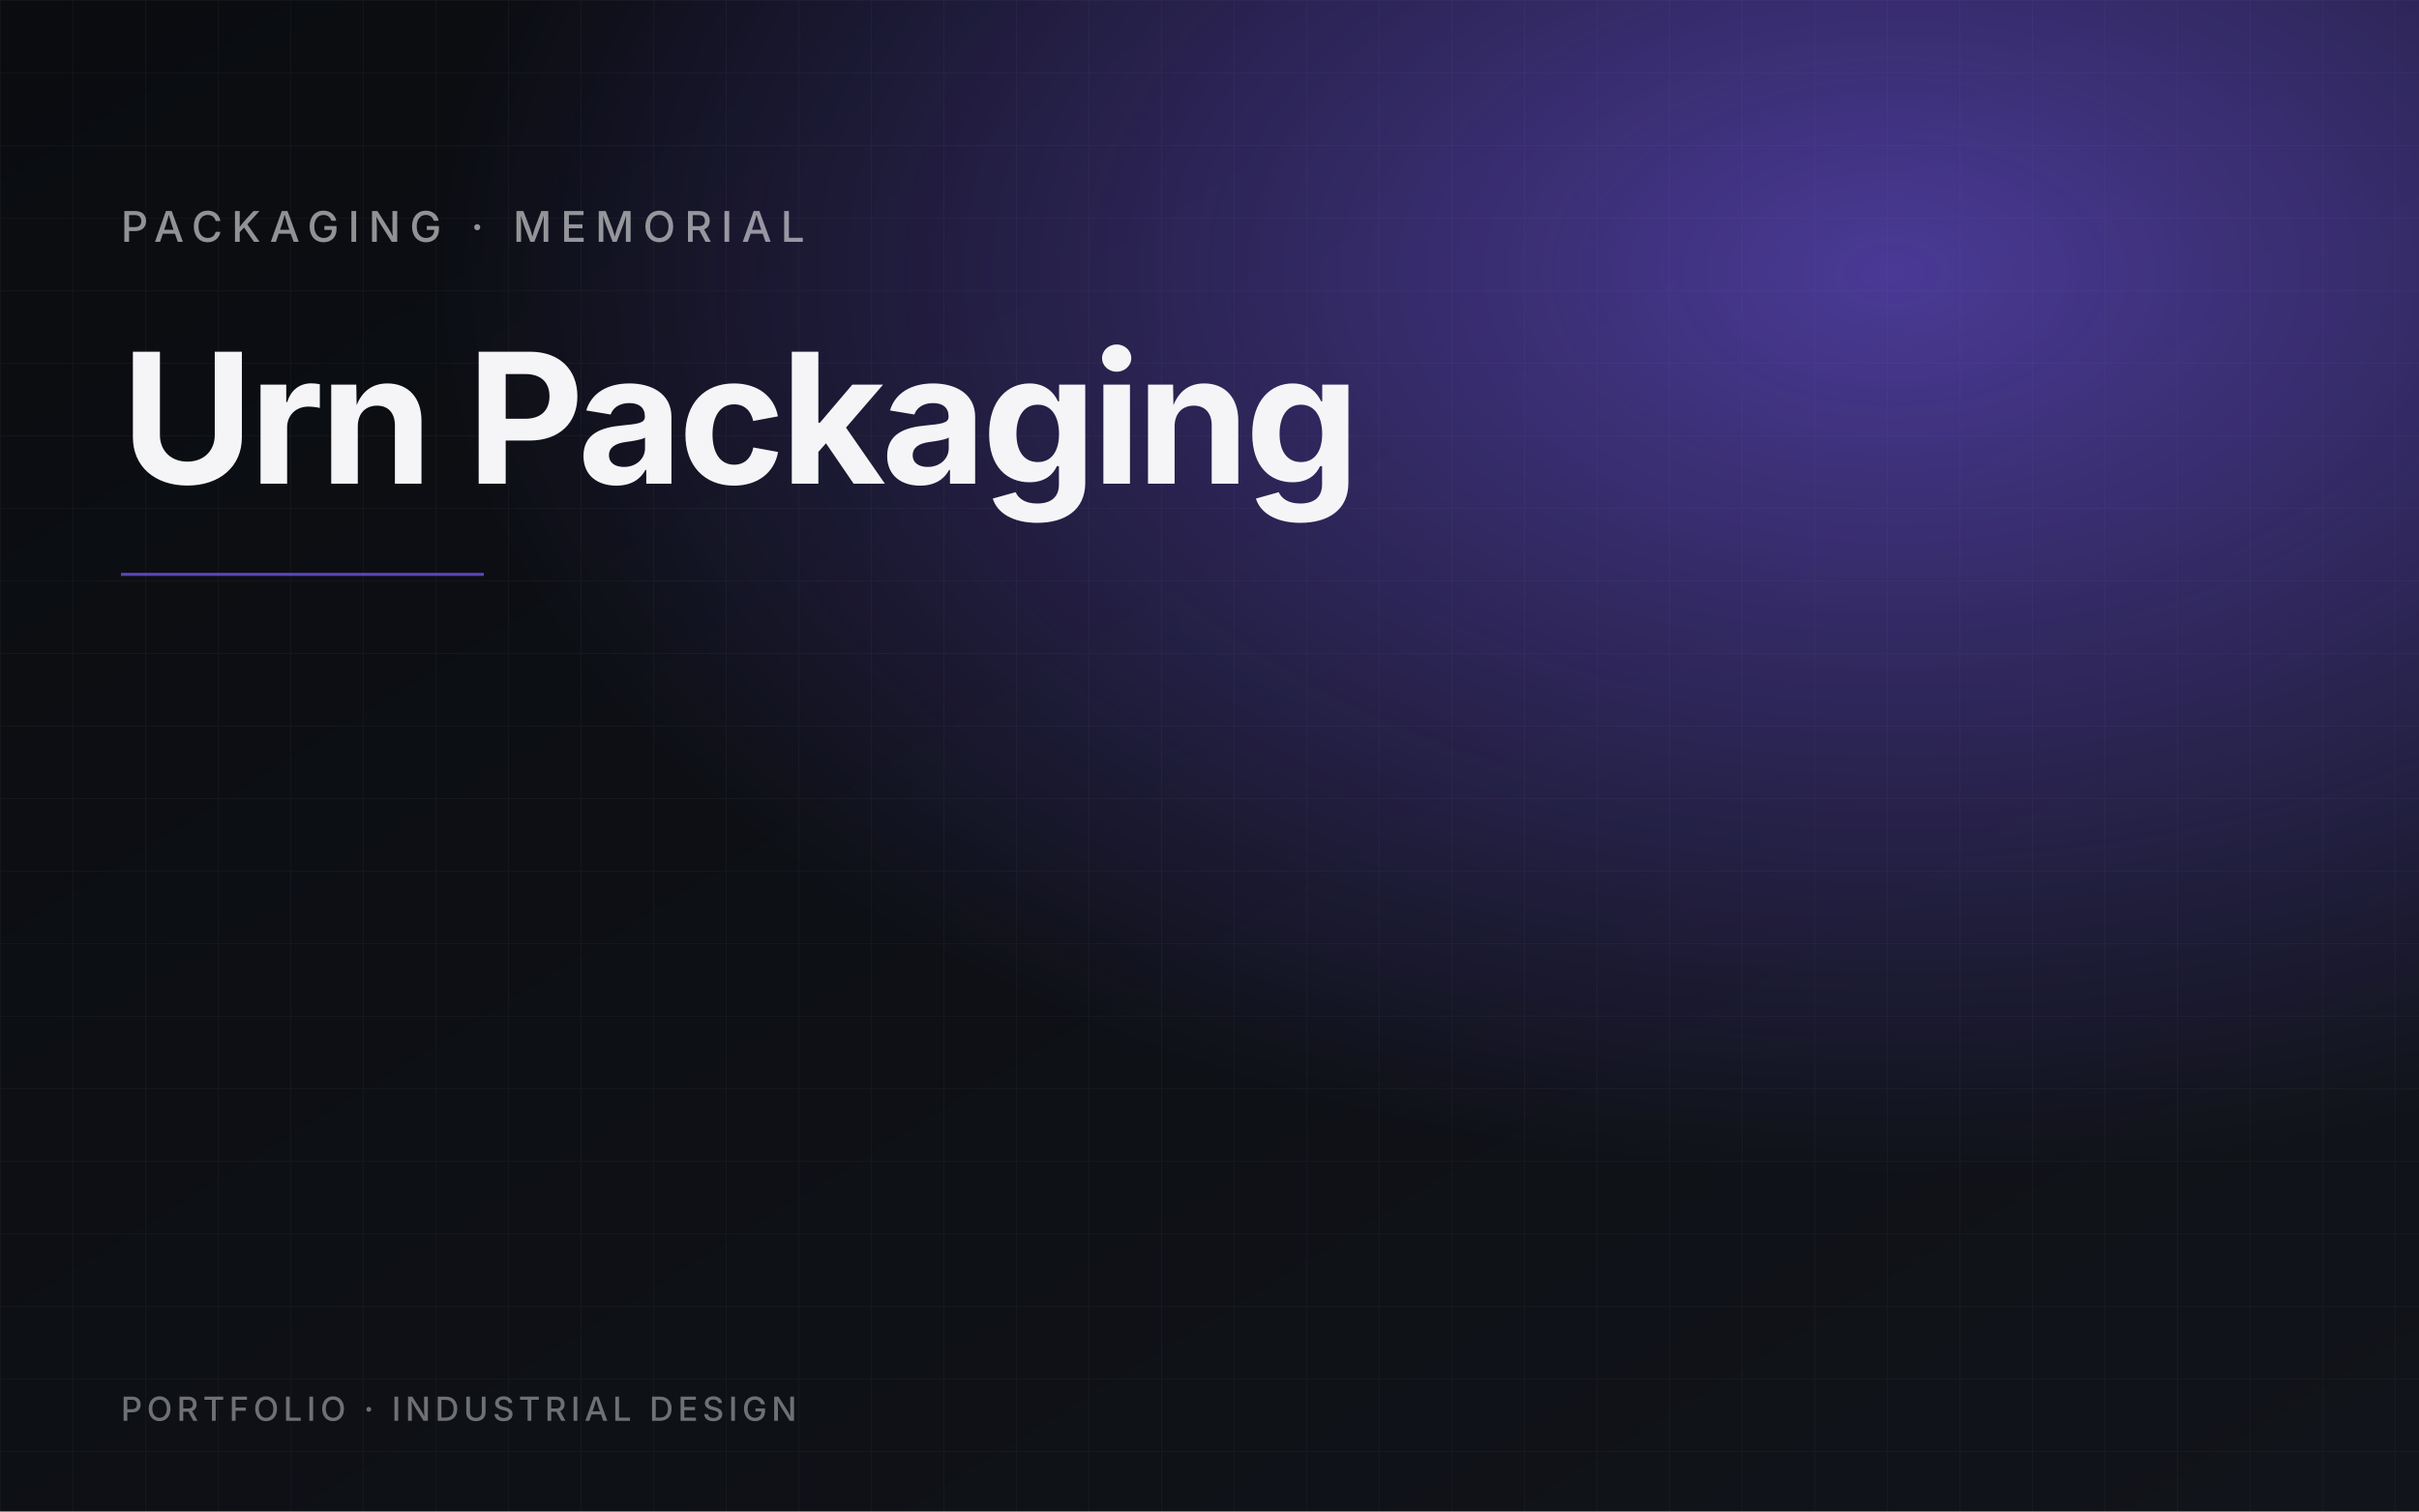
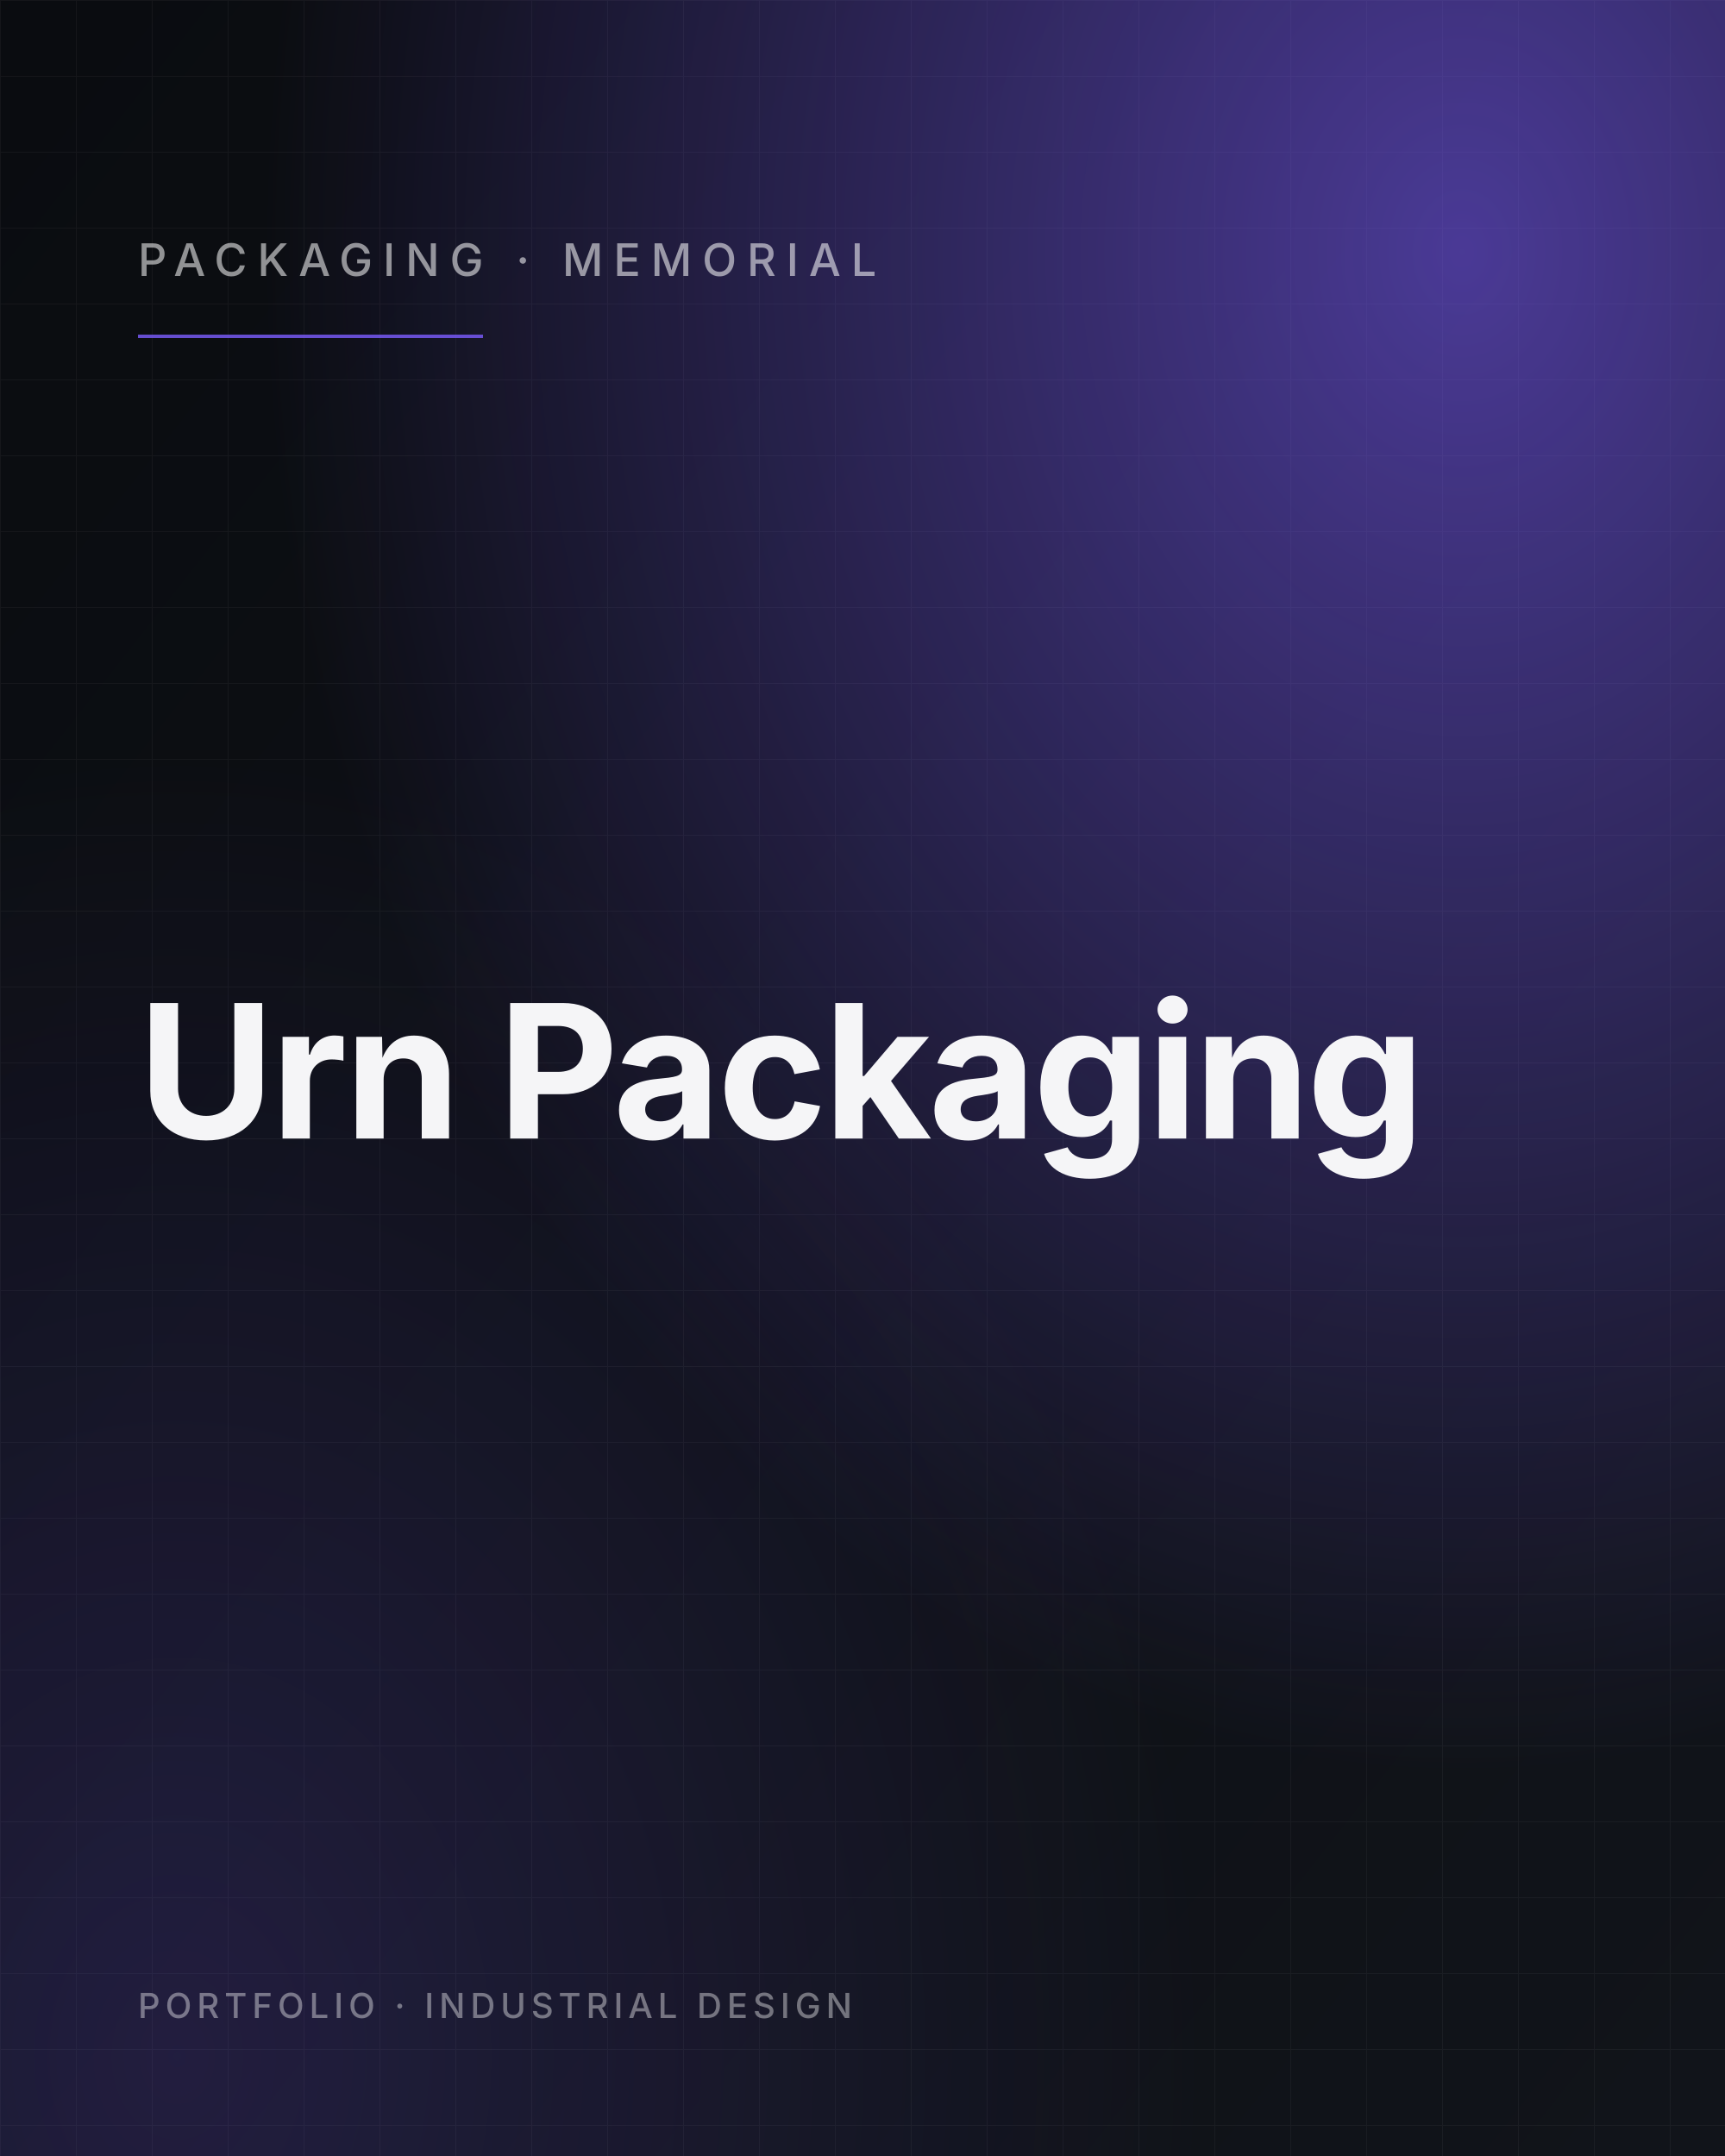
- <svg xmlns="http://www.w3.org/2000/svg" viewBox="0 0 1600 1000" preserveAspectRatio="xMidYMid slice">
+ <svg xmlns="http://www.w3.org/2000/svg" viewBox="0 0 1000 1250" preserveAspectRatio="xMidYMid slice">
  <defs>
    <linearGradient id="bg" x1="0" y1="0" x2="1" y2="1">
      <stop offset="0" stop-color="#0a0c10" />
      <stop offset="1" stop-color="#11141a" />
    </linearGradient>
-     <radialGradient id="glow" cx="0.78" cy="0.18" r="0.6">
+     <radialGradient id="glow" cx="0.85" cy="0.12" r="0.7">
      <stop offset="0" stop-color="#7c5cff" stop-opacity="0.55" />
      <stop offset="1" stop-color="#7c5cff" stop-opacity="0" />
    </radialGradient>
-     <pattern id="grid" width="48" height="48" patternUnits="userSpaceOnUse">
-       <path d="M48 0H0V48" fill="none" stroke="rgba(255,255,255,0.04)" stroke-width="1" />
+     <radialGradient id="glow2" cx="0.1" cy="0.95" r="0.6">
+       <stop offset="0" stop-color="#7c5cff" stop-opacity="0.18" />
+       <stop offset="1" stop-color="#7c5cff" stop-opacity="0" />
+     </radialGradient>
+     <pattern id="grid" width="44" height="44" patternUnits="userSpaceOnUse">
+       <path d="M44 0H0V44" fill="none" stroke="rgba(255,255,255,0.045)" stroke-width="1" />
    </pattern>
  </defs>
-   <rect width="1600" height="1000" fill="url(#bg)" />
-   <rect width="1600" height="1000" fill="url(#grid)" />
-   <rect width="1600" height="1000" fill="url(#glow)" />
+   <rect width="1000" height="1250" fill="url(#bg)" />
+   <rect width="1000" height="1250" fill="url(#grid)" />
+   <rect width="1000" height="1250" fill="url(#glow)" />
+   <rect width="1000" height="1250" fill="url(#glow2)" />
  <g font-family="Inter, system-ui, sans-serif" fill="#f5f5f7">
-     <text x="80" y="160" font-size="28" letter-spacing="6" fill="rgba(255,255,255,0.55)" font-weight="500">PACKAGING · MEMORIAL</text>
-     <text x="80" y="320" font-size="120" font-weight="700" letter-spacing="-3">Urn Packaging</text>
-     <text x="80" y="940" font-size="22" letter-spacing="3" fill="rgba(255,255,255,0.4)" font-weight="500">PORTFOLIO · INDUSTRIAL DESIGN</text>
-   </g>
-   <g stroke="#7c5cff" stroke-width="2" fill="none" opacity="0.7">
-     <line x1="80" y1="380" x2="320" y2="380" />
+     <text x="80" y="160" font-size="26" letter-spacing="6" fill="rgba(255,255,255,0.55)" font-weight="500">PACKAGING · MEMORIAL</text>
+     <line x1="80" y1="195" x2="280" y2="195" stroke="#7c5cff" stroke-width="2" opacity="0.8" />
+     <text x="80" y="660.1" font-size="108" font-weight="700" letter-spacing="-2">
+       <tspan x="80" dy="0">Urn Packaging</tspan>
+     </text>
+     <text x="80" y="1170" font-size="20" letter-spacing="3" fill="rgba(255,255,255,0.4)" font-weight="500">PORTFOLIO · INDUSTRIAL DESIGN</text>
  </g>
</svg>
